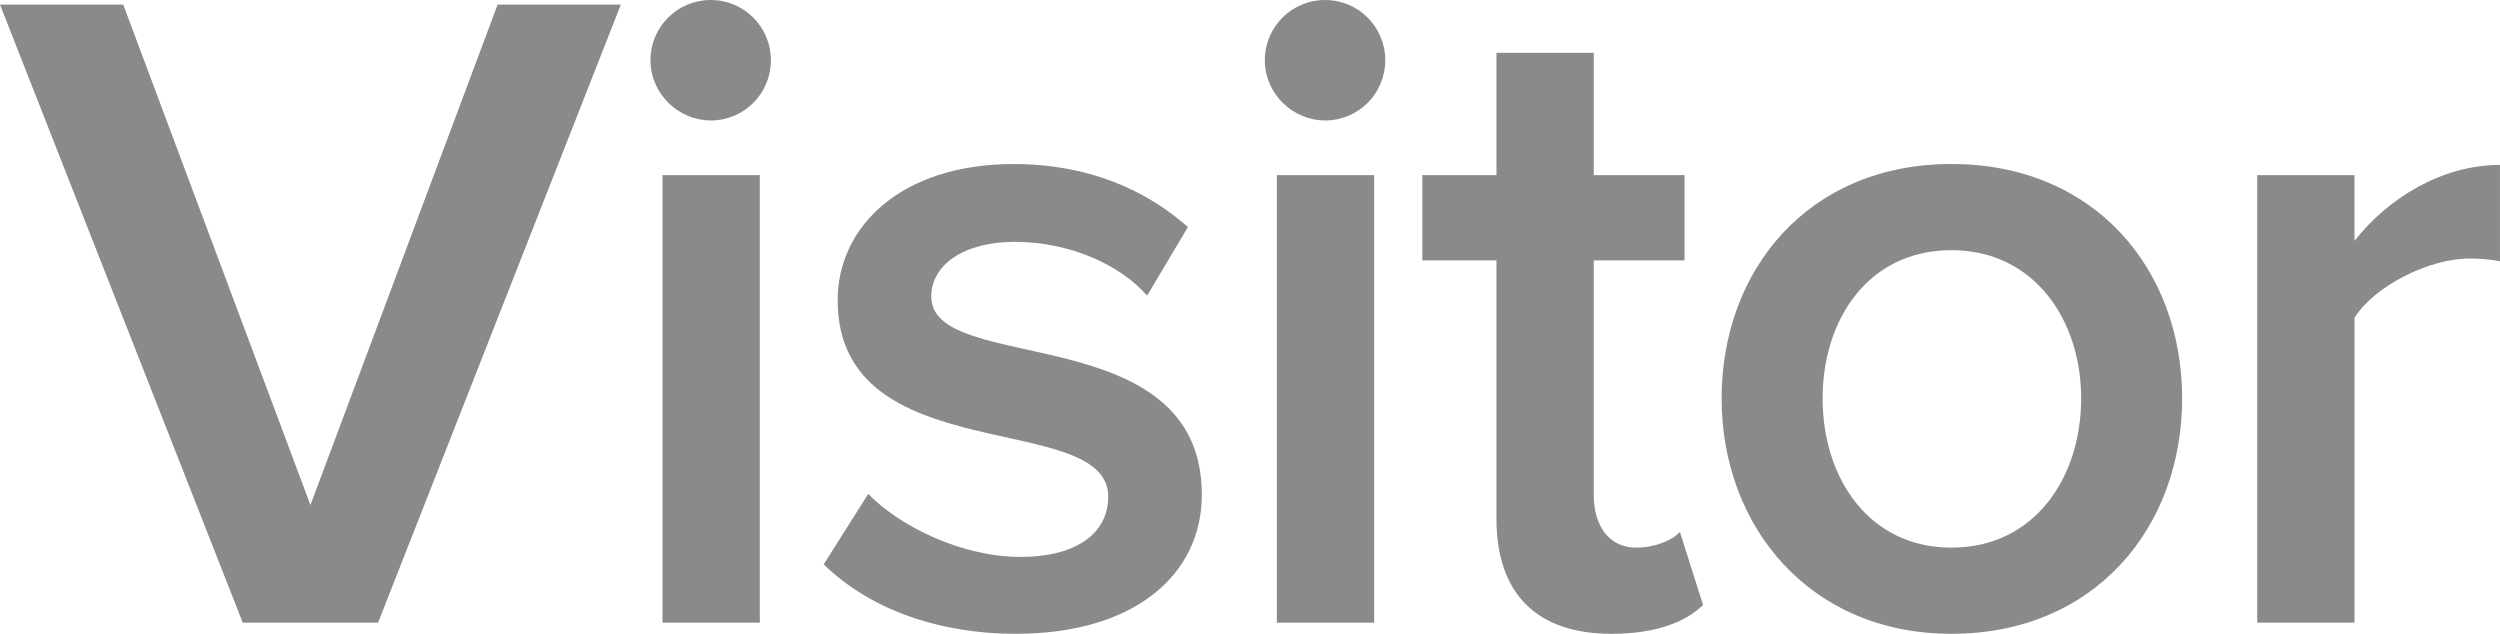
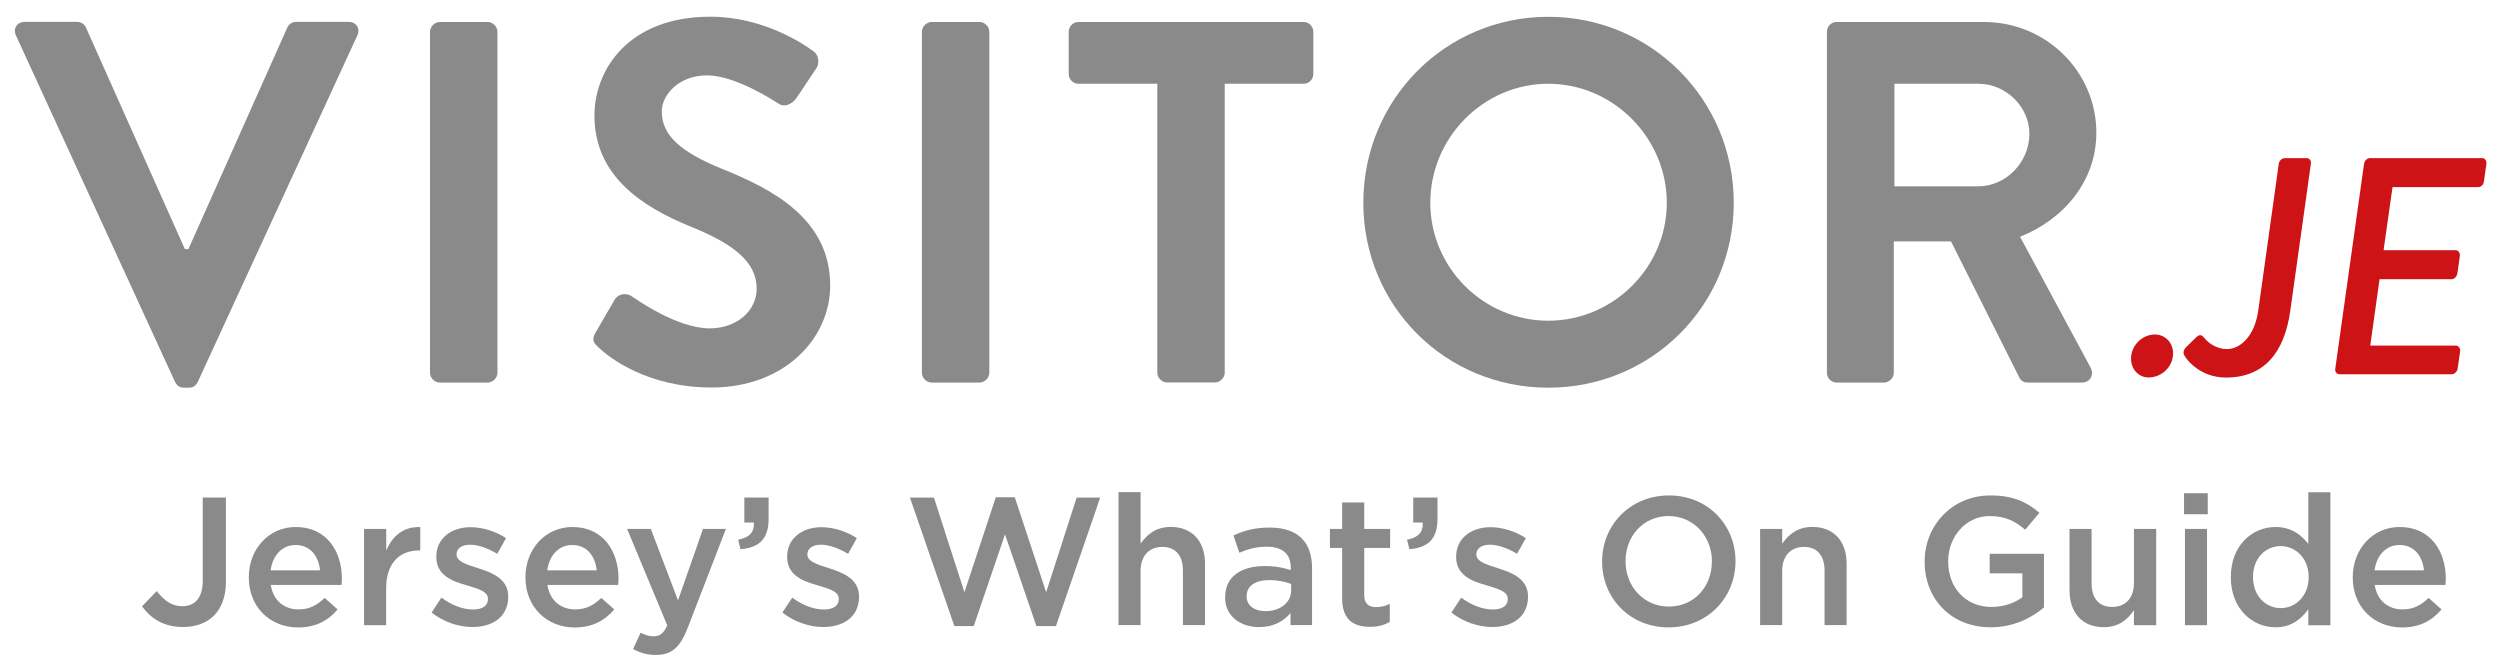
- <svg xmlns="http://www.w3.org/2000/svg" id="Layer_2" data-name="Layer 2" viewBox="0 0 848 214.99">
+ <svg xmlns="http://www.w3.org/2000/svg" viewBox="4 22 274 73">
  <defs>
-     <style>      .cls-1 {        fill: #8a8a8a;      }    </style>
+     <style>
+       .cls-1 {
+         fill: #8a8a8a;
+       }
+ 
+       .cls-2 {
+         fill: #cd1316;
+       }
+     </style>
  </defs>
-   <g id="Layer_1-2" data-name="Layer 1">
-     <path class="cls-1" d="m798.65,211.22v-103.41c6.6-10.68,25.15-20.11,38.97-20.11,4.09,0,7.54.31,10.37.94v-32.69c-19.8,0-38.03,11.32-49.35,25.77v-22.32h-33v151.81h33Zm-136.73-25.46c-27.97,0-43.69-23.57-43.69-50.61s15.71-50.29,43.69-50.29,44.01,23.57,44.01,50.29-15.72,50.61-44.01,50.61m0,29.23c48.72,0,78.26-36.15,78.26-79.84s-29.54-79.52-78.26-79.52-77.95,36.15-77.95,79.52,29.86,79.84,77.95,79.84m-115.35,0c15.4,0,25.14-4.08,31.12-9.74l-7.86-24.83c-2.51,2.83-8.49,5.34-14.77,5.34-9.43,0-14.46-7.54-14.46-17.92v-79.52h30.8v-28.92h-30.8V17.92h-33v41.49h-25.15v28.92h25.15v87.69c0,25.14,13.51,38.97,38.97,38.97m-80.46-155.58h-33v151.81h33V59.4Zm-16.66-18.54c11.31,0,20.43-9.11,20.43-20.43S460.77,0,449.46,0s-20.43,9.11-20.43,20.43,9.43,20.43,20.43,20.43m-104.98,174.13c40.86,0,63.18-20.43,63.18-47.15,0-60.35-91.78-40.23-91.78-67.26,0-10.69,11-18.54,28.29-18.54,18.86,0,35.83,7.86,44.94,18.23l13.83-23.26c-13.83-12.26-33.32-21.37-59.09-21.37-38.35,0-59.72,21.37-59.72,46.2,0,58.15,91.78,36.77,91.78,66.63,0,11.94-10.06,20.43-29.86,20.43s-40.86-10.37-51.55-21.37l-15.09,23.89c15.72,15.4,39.29,23.57,65.06,23.57m-86.75-155.58h-33v151.81h33V59.4Zm-16.66-18.54c11.32,0,20.43-9.11,20.43-20.43S252.39,0,241.07,0s-20.43,9.11-20.43,20.43,9.43,20.43,20.43,20.43m-112.83,170.36L210.59,1.57h-41.8l-63.49,169.73L41.8,1.57H0l82.35,209.65h45.89Z" />
+   <g>
+     <path class="cls-1" d="M19.56,88.46l1.62-1.68c.82,1.06,1.64,1.66,2.82,1.66,1.32,0,2.22-.88,2.22-2.76v-9.15h2.54v9.23c0,1.66-.5,2.9-1.32,3.72-.82.82-2,1.24-3.4,1.24-2.16,0-3.56-1-4.47-2.26Z" />
+     <path class="cls-1" d="M31.27,85.29v-.04c0-3.02,2.14-5.49,5.15-5.49,3.36,0,5.05,2.64,5.05,5.67,0,.22-.02.44-.04.68h-7.75c.26,1.72,1.48,2.68,3.04,2.68,1.18,0,2.02-.44,2.86-1.26l1.42,1.26c-1,1.2-2.38,1.98-4.32,1.98-3.06,0-5.41-2.22-5.41-5.47ZM39.08,84.51c-.16-1.56-1.08-2.78-2.68-2.78-1.48,0-2.52,1.14-2.74,2.78h5.41Z" />
+     <path class="cls-1" d="M43.91,79.97h2.42v2.38c.66-1.58,1.88-2.66,3.73-2.58v2.56h-.14c-2.12,0-3.6,1.38-3.6,4.17v4.02h-2.42v-10.55Z" />
+     <path class="cls-1" d="M51.3,89.14l1.08-1.64c1.16.86,2.38,1.3,3.46,1.3s1.64-.44,1.64-1.14v-.04c0-.82-1.12-1.1-2.36-1.48-1.56-.44-3.3-1.08-3.3-3.1v-.04c0-2,1.66-3.22,3.76-3.22,1.32,0,2.76.46,3.88,1.2l-.96,1.72c-1.02-.62-2.1-1-2.98-1-.94,0-1.48.44-1.48,1.04v.04c0,.78,1.14,1.1,2.38,1.5,1.54.48,3.28,1.18,3.28,3.08v.04c0,2.22-1.72,3.32-3.92,3.32-1.5,0-3.16-.54-4.47-1.58Z" />
+     <path class="cls-1" d="M61.59,85.29v-.04c0-3.02,2.14-5.49,5.15-5.49,3.36,0,5.05,2.64,5.05,5.67,0,.22-.02.44-.04.68h-7.75c.26,1.72,1.48,2.68,3.04,2.68,1.18,0,2.02-.44,2.86-1.26l1.42,1.26c-1,1.2-2.38,1.98-4.32,1.98-3.06,0-5.41-2.22-5.41-5.47ZM69.4,84.51c-.16-1.56-1.08-2.78-2.68-2.78-1.48,0-2.52,1.14-2.74,2.78h5.41Z" />
+     <path class="cls-1" d="M81.04,79.97h2.52l-4.19,10.85c-.84,2.16-1.78,2.96-3.48,2.96-1,0-1.76-.24-2.5-.64l.82-1.8c.44.24.92.4,1.42.4.68,0,1.1-.3,1.5-1.2l-4.4-10.57h2.6l2.98,7.83,2.74-7.83Z" />
+     <path class="cls-1" d="M84.9,81.15c1.22-.22,1.8-.84,1.72-1.88h-1.04v-2.74h2.66v2.34c0,2.22-1.06,3.16-3.08,3.32l-.26-1.04Z" />
+     <path class="cls-1" d="M89.75,89.14l1.08-1.64c1.16.86,2.38,1.3,3.46,1.3s1.64-.44,1.64-1.14v-.04c0-.82-1.12-1.1-2.36-1.48-1.56-.44-3.3-1.08-3.3-3.1v-.04c0-2,1.66-3.22,3.76-3.22,1.32,0,2.76.46,3.88,1.2l-.96,1.72c-1.02-.62-2.1-1-2.98-1-.94,0-1.48.44-1.48,1.04v.04c0,.78,1.14,1.1,2.38,1.5,1.54.48,3.28,1.18,3.28,3.08v.04c0,2.22-1.72,3.32-3.92,3.32-1.5,0-3.16-.54-4.47-1.58Z" />
+     <path class="cls-1" d="M103.7,76.54h2.66l3.34,10.37,3.44-10.41h2.08l3.44,10.41,3.34-10.37h2.58l-4.85,14.08h-2.14l-3.44-10.05-3.43,10.05h-2.12l-4.87-14.08Z" />
+     <path class="cls-1" d="M126.59,75.94h2.42v5.65c.68-.98,1.66-1.84,3.3-1.84,2.38,0,3.76,1.6,3.76,4.03v6.73h-2.42v-5.99c0-1.64-.82-2.58-2.26-2.58s-2.38.98-2.38,2.62v5.95h-2.42v-14.58Z" />
+     <path class="cls-1" d="M138.28,87.48v-.04c0-2.28,1.78-3.4,4.35-3.4,1.18,0,2.02.18,2.84.44v-.26c0-1.5-.92-2.3-2.62-2.3-1.18,0-2.06.26-3.02.66l-.64-1.9c1.16-.52,2.3-.86,3.97-.86,1.58,0,2.76.42,3.5,1.18.78.76,1.14,1.88,1.14,3.26v6.25h-2.36v-1.32c-.72.86-1.82,1.54-3.44,1.54-1.98,0-3.73-1.14-3.73-3.25ZM145.51,86.72v-.72c-.62-.24-1.44-.42-2.4-.42-1.56,0-2.48.66-2.48,1.76v.04c0,1.02.9,1.6,2.06,1.6,1.6,0,2.82-.92,2.82-2.26Z" />
+     <path class="cls-1" d="M151.1,87.6v-5.55h-1.34v-2.08h1.34v-2.9h2.42v2.9h2.84v2.08h-2.84v5.17c0,.94.48,1.32,1.3,1.32.54,0,1.02-.12,1.5-.36v1.98c-.6.34-1.26.54-2.18.54-1.78,0-3.04-.78-3.04-3.1Z" />
+     <path class="cls-1" d="M158.21,81.15c1.22-.22,1.8-.84,1.72-1.88h-1.04v-2.74h2.66v2.34c0,2.22-1.06,3.16-3.08,3.32l-.26-1.04Z" />
+     <path class="cls-1" d="M163.07,89.14l1.08-1.64c1.16.86,2.38,1.3,3.46,1.3s1.64-.44,1.64-1.14v-.04c0-.82-1.12-1.1-2.36-1.48-1.56-.44-3.3-1.08-3.3-3.1v-.04c0-2,1.66-3.22,3.76-3.22,1.32,0,2.76.46,3.88,1.2l-.96,1.72c-1.02-.62-2.1-1-2.98-1-.94,0-1.48.44-1.48,1.04v.04c0,.78,1.14,1.1,2.38,1.5,1.54.48,3.28,1.18,3.28,3.08v.04c0,2.22-1.72,3.32-3.92,3.32-1.5,0-3.16-.54-4.47-1.58Z" />
+     <path class="cls-1" d="M179.59,83.57v-.04c0-3.94,3.04-7.23,7.33-7.23s7.29,3.26,7.29,7.19v.04c0,3.93-3.04,7.23-7.33,7.23s-7.29-3.26-7.29-7.19ZM191.63,83.57v-.04c0-2.72-1.98-4.97-4.76-4.97s-4.71,2.22-4.71,4.93v.04c0,2.72,1.98,4.95,4.75,4.95s4.71-2.2,4.71-4.91Z" />
+     <path class="cls-1" d="M196.91,79.97h2.42v1.62c.68-.98,1.66-1.84,3.3-1.84,2.38,0,3.76,1.6,3.76,4.03v6.73h-2.42v-5.99c0-1.64-.82-2.58-2.26-2.58s-2.38.98-2.38,2.62v5.95h-2.42v-10.55Z" />
+     <path class="cls-1" d="M214.94,83.57v-.04c0-3.92,3-7.23,7.21-7.23,2.44,0,3.94.68,5.37,1.9l-1.56,1.86c-1.08-.92-2.14-1.5-3.91-1.5-2.58,0-4.53,2.26-4.53,4.93v.04c0,2.88,1.9,4.99,4.75,4.99,1.32,0,2.52-.42,3.38-1.06v-2.62h-3.58v-2.14h5.95v5.87c-1.38,1.18-3.36,2.18-5.83,2.18-4.38,0-7.25-3.12-7.25-7.19Z" />
+     <path class="cls-1" d="M230.82,86.68v-6.71h2.42v5.99c0,1.64.82,2.56,2.26,2.56s2.38-.96,2.38-2.6v-5.95h2.44v10.55h-2.44v-1.64c-.68,1-1.66,1.86-3.3,1.86-2.38,0-3.76-1.6-3.76-4.05Z" />
+     <path class="cls-1" d="M243.37,76.06h2.6v2.3h-2.6v-2.3ZM243.47,79.97h2.42v10.55h-2.42v-10.55Z" />
+     <path class="cls-1" d="M248.5,85.27v-.04c0-3.49,2.38-5.47,4.89-5.47,1.74,0,2.84.86,3.6,1.86v-5.67h2.42v14.58h-2.42v-1.76c-.78,1.1-1.88,1.98-3.6,1.98-2.48,0-4.89-1.98-4.89-5.47ZM257.03,85.27v-.04c0-2.04-1.44-3.38-3.06-3.38s-3.04,1.28-3.04,3.38v.04c0,2.04,1.4,3.38,3.04,3.38s3.06-1.36,3.06-3.38Z" />
+     <path class="cls-1" d="M261.86,85.29v-.04c0-3.02,2.14-5.49,5.15-5.49,3.36,0,5.05,2.64,5.05,5.67,0,.22-.02.44-.04.68h-7.75c.26,1.72,1.48,2.68,3.04,2.68,1.18,0,2.02-.44,2.86-1.26l1.42,1.26c-1,1.2-2.38,1.98-4.32,1.98-3.06,0-5.41-2.22-5.41-5.47ZM269.67,84.51c-.16-1.56-1.08-2.78-2.68-2.78-1.48,0-2.52,1.14-2.74,2.78h5.41Z" />
+   </g>
+   <g>
+     <path class="cls-1" d="M5.74,25.87c-.34-.73.11-1.47.96-1.47h5.76c.51,0,.85.34.96.62l10.84,24.28h.39l10.84-24.28c.11-.28.45-.62.96-.62h5.76c.85,0,1.3.73.96,1.47l-17.5,38c-.17.34-.45.62-.96.62h-.56c-.51,0-.79-.28-.96-.62L5.74,25.87Z" />
+     <path class="cls-1" d="M51.13,25.48c0-.56.51-1.07,1.07-1.07h5.25c.56,0,1.07.51,1.07,1.07v37.38c0,.56-.51,1.07-1.07,1.07h-5.25c-.56,0-1.07-.51-1.07-1.07V25.48Z" />
+     <path class="cls-1" d="M69.31,58.39l2.03-3.5c.45-.79,1.41-.79,1.92-.4.28.17,4.86,3.5,8.53,3.5,2.94,0,5.14-1.92,5.14-4.35,0-2.88-2.43-4.86-7.17-6.78-5.31-2.15-10.61-5.53-10.61-12.19,0-5.03,3.73-10.84,12.7-10.84,5.76,0,10.16,2.94,11.29,3.78.56.34.73,1.3.34,1.86l-2.15,3.22c-.45.68-1.3,1.13-1.98.68-.45-.28-4.74-3.11-7.85-3.11s-4.97,2.15-4.97,3.95c0,2.65,2.09,4.46,6.66,6.32,5.48,2.2,11.8,5.48,11.8,12.76,0,5.82-5.03,11.18-12.99,11.18-7.11,0-11.29-3.33-12.42-4.4-.51-.51-.79-.79-.28-1.69Z" />
+     <path class="cls-1" d="M105.04,25.48c0-.56.51-1.07,1.07-1.07h5.25c.56,0,1.07.51,1.07,1.07v37.38c0,.56-.51,1.07-1.07,1.07h-5.25c-.56,0-1.07-.51-1.07-1.07V25.48Z" />
+     <path class="cls-1" d="M130.84,31.18h-8.64c-.62,0-1.07-.51-1.07-1.07v-4.63c0-.56.45-1.07,1.07-1.07h24.67c.62,0,1.07.51,1.07,1.07v4.63c0,.56-.45,1.07-1.07,1.07h-8.64v31.67c0,.56-.51,1.07-1.07,1.07h-5.25c-.56,0-1.07-.51-1.07-1.07v-31.67Z" />
+     <path class="cls-1" d="M173.69,23.84c11.29,0,20.33,9.09,20.33,20.38s-9.03,20.27-20.33,20.27-20.27-8.98-20.27-20.27,8.98-20.38,20.27-20.38ZM173.69,57.15c7.11,0,12.99-5.82,12.99-12.93s-5.87-13.04-12.99-13.04-12.93,5.93-12.93,13.04,5.82,12.93,12.93,12.93Z" />
+     <path class="cls-1" d="M204.23,25.48c0-.56.45-1.07,1.07-1.07h16.15c6.78,0,12.31,5.42,12.31,12.14,0,5.19-3.44,9.43-8.36,11.4l7.73,14.34c.4.73,0,1.64-.96,1.64h-5.93c-.51,0-.79-.28-.9-.51l-7.51-14.96h-6.27v14.4c0,.56-.51,1.07-1.07,1.07h-5.19c-.62,0-1.07-.51-1.07-1.07V25.48ZM220.83,42.42c2.99,0,5.59-2.6,5.59-5.76,0-2.99-2.6-5.48-5.59-5.48h-9.2v11.24h9.2Z" />
+   </g>
+   <g>
+     <path class="cls-2" d="M240.17,58.66c1.15,0,2,.91,2,2.07,0,1.46-1.25,2.64-2.68,2.64-1.12,0-1.93-.91-1.93-2.07,0-1.46,1.25-2.64,2.61-2.64Z" />
+     <path class="cls-2" d="M243.59,60.05l1.08-1.05c.44-.44.68-.27.95.07.41.51,1.29,1.19,2.47,1.19,1.35,0,3.01-1.29,3.42-4.27l2.24-16.02c.03-.34.34-.64.68-.64h2.37c.34,0,.54.3.47.64l-2.24,15.99c-.64,4.71-2.88,7.42-7.08,7.42-2.64,0-4.2-1.76-4.57-2.47-.14-.27-.03-.61.2-.85Z" />
+     <path class="cls-2" d="M263.1,39.97c.03-.34.34-.64.64-.64h12.3c.34,0,.51.3.47.64l-.27,1.9c-.03.34-.3.64-.64.64h-9.38l-.98,6.91h7.89c.31,0,.51.3.47.64l-.27,1.9c-.07.37-.34.64-.64.64h-7.89l-1.02,7.28h9.38c.3,0,.51.3.47.64l-.27,1.86c-.03.34-.34.64-.68.64h-12.26c-.34,0-.54-.31-.47-.64l3.15-22.42Z" />
  </g>
</svg>
